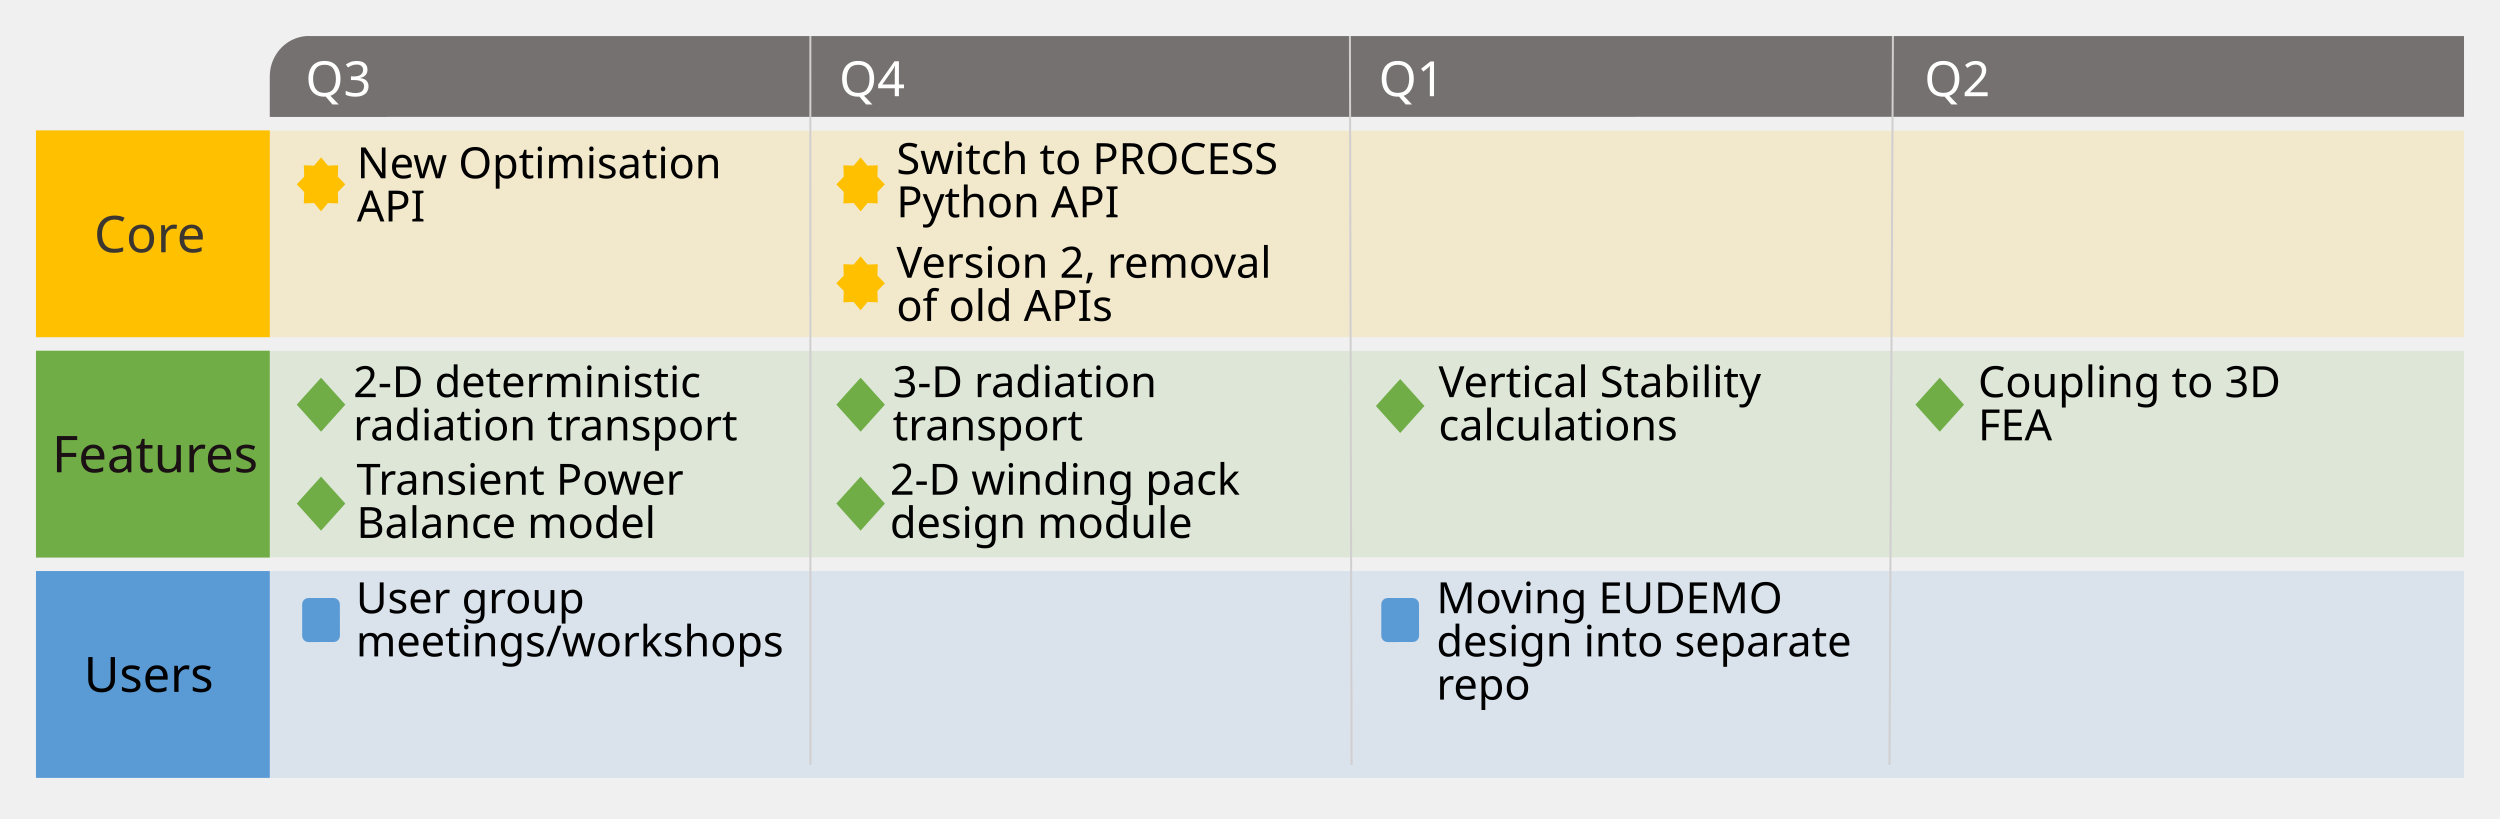
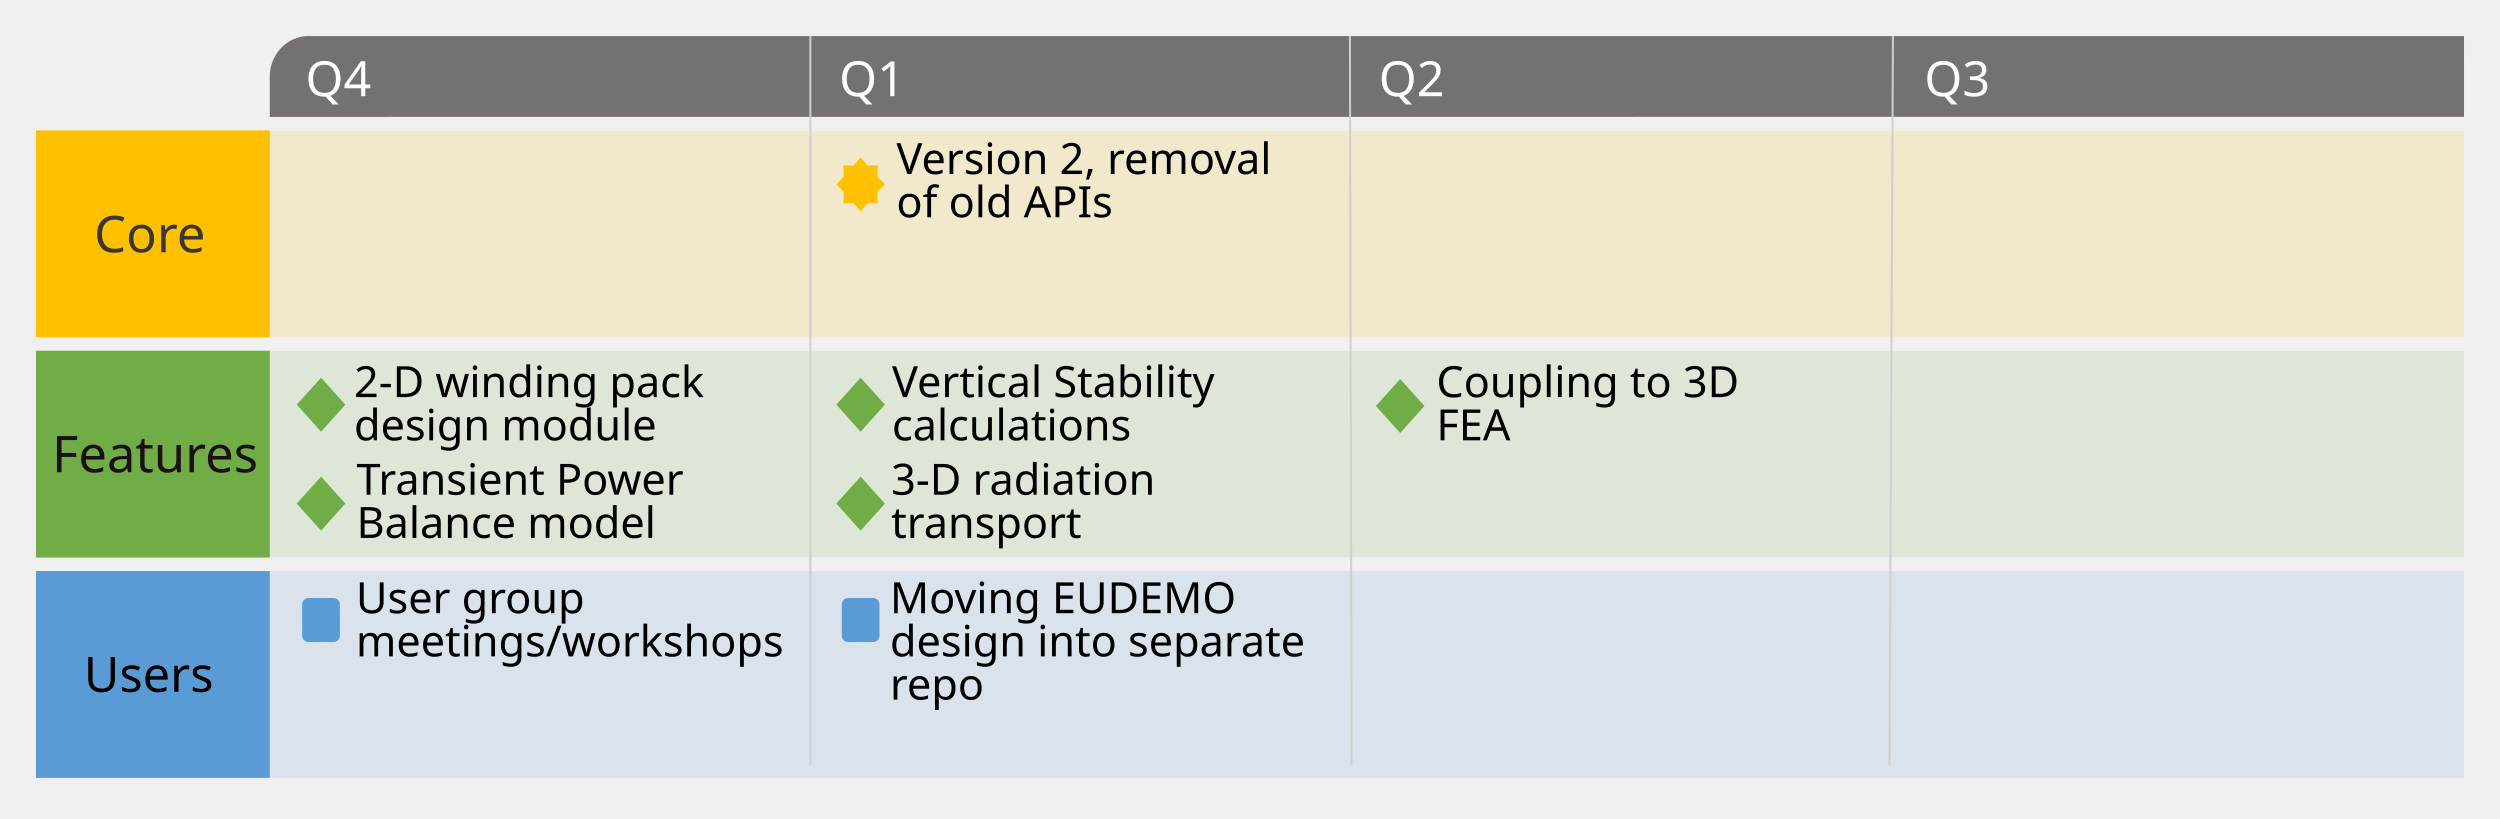
<svg xmlns="http://www.w3.org/2000/svg" width="278mm" height="91mm" viewBox="0 0 278 91" version="1.1" id="svg5">
  <defs id="defs2">
    <clipPath clipPathUnits="userSpaceOnUse" id="clipPath39">
      <path d="M 0,0.028 H 959.981 V 539.999 H 0 Z" clip-rule="evenodd" id="path37" />
    </clipPath>
    <clipPath clipPathUnits="userSpaceOnUse" id="clipPath51">
      <path d="M 30.246,125.121 H 906.18 v 71.746 H 30.246 Z" id="path49" />
    </clipPath>
    <clipPath clipPathUnits="userSpaceOnUse" id="clipPath65">
      <path d="m 30.331,201.798 h 875.934 v 75.998 H 30.331 Z" id="path63" />
    </clipPath>
    <clipPath clipPathUnits="userSpaceOnUse" id="clipPath79">
      <path d="m 30.217,282.926 h 875.962 v 75.97 H 30.217 Z" id="path77" />
    </clipPath>
  </defs>
  <g id="layer1">
    <g id="g35" clip-path="url(#clipPath39)" transform="matrix(0.3004796,0,0,-0.3004796,0.9333856,164.8634)">
      <g id="g45" transform="matrix(1.025869,0,0,1.067325,-20.82269,127.2185)">
        <g id="g47" />
        <g id="g57">
          <g clip-path="url(#clipPath51)" opacity="0.15" id="g55">
            <path d="M 468.198,125.15 H 30.246 v 71.716 H 906.151 V 125.15 Z" style="fill:#5b9bd5;fill-opacity:1;fill-rule:evenodd;stroke:none" id="path53" />
          </g>
        </g>
      </g>
      <g id="g59" transform="matrix(1.025869,0,0,1.007586,-20.90853,138.9725)">
        <g id="g61" />
        <g id="g71">
          <g clip-path="url(#clipPath65)" opacity="0.15" id="g69">
            <path d="M 468.283,201.827 H 30.331 v 75.968 h 875.905 v -75.968 z" style="fill:#70ad47;fill-opacity:1;fill-rule:evenodd;stroke:none" id="path67" />
          </g>
        </g>
      </g>
      <g id="g231-3" transform="translate(-616.5547,141.8251)">
        <text transform="matrix(1,0,0,-1,745.398,235.899)" style="font-variant:normal;font-weight:normal;font-size:15.987px;line-height:1;font-family:sans-serif;-inkscape-font-specification:sans-serif;writing-mode:lr-tb;white-space:pre;inline-size:161.734;display:inline;fill:#000000;fill-opacity:1;fill-rule:nonzero;stroke:none" id="text235-6" xml:space="preserve">
-           <tspan x="0" y="12.146" id="tspan1289">Transient Power </tspan>
-           <tspan x="0" y="28.133" id="tspan1291">Balance model
+           <tspan x="0" y="12.146" id="tspan1">Transient Power </tspan>
+           <tspan x="0" y="28.133" id="tspan2">Balance model
</tspan>
        </text>
      </g>
-       <g id="g231-5" transform="translate(-216.1472,165.7943)">
+       <g id="g231-5" transform="translate(-418.3972,165.7943)">
        <text transform="matrix(1,0,0,-1,745.398,235.899)" style="font-variant:normal;font-weight:normal;font-size:15.987px;line-height:1;font-family:sans-serif;-inkscape-font-specification:sans-serif;writing-mode:lr-tb;white-space:pre;inline-size:145.862;display:inline;fill:#000000;fill-opacity:1;fill-rule:nonzero;stroke:none" id="text235-3" xml:space="preserve">
-           <tspan x="0" y="0" id="tspan1293">Vertical Stability </tspan>
-           <tspan x="0" y="15.987" id="tspan1295">calculations
+           <tspan x="0" y="0" id="tspan3">Vertical Stability </tspan>
+           <tspan x="0" y="15.987" id="tspan4">calculations
</tspan>
        </text>
      </g>
-       <g id="g231-5-6" transform="translate(-419.1544,144.042)">
+       <g id="g231-5-6" transform="translate(-617.484,180.1576)">
        <text transform="matrix(1,0,0,-1,745.398,253.5097)" style="font-variant:normal;font-weight:normal;font-size:15.987px;line-height:1;font-family:sans-serif;-inkscape-font-specification:sans-serif;writing-mode:lr-tb;white-space:pre;inline-size:173.576;display:inline;fill:#000000;fill-opacity:1;fill-rule:nonzero;stroke:none" id="text235-3-2" xml:space="preserve">
-           <tspan x="0" y="31.974" id="tspan1297">2-D winding pack </tspan>
-           <tspan x="0" y="47.961" id="tspan1299">design module
+           <tspan x="0" y="31.974" id="tspan5">2-D winding pack </tspan>
+           <tspan x="0" y="47.961" id="tspan6">design module
</tspan>
        </text>
      </g>
-       <text transform="matrix(1,0,0,-1,327.2622,401.6933)" style="font-variant:normal;font-weight:normal;font-size:15.987px;line-height:1;font-family:sans-serif;-inkscape-font-specification:sans-serif;writing-mode:lr-tb;white-space:pre;inline-size:154.221;display:inline;fill:#000000;fill-opacity:1;fill-rule:nonzero;stroke:none" id="text325-7" xml:space="preserve">
-         <tspan x="0" y="0" id="tspan1301">3-D radiation </tspan>
-         <tspan x="0" y="15.987" id="tspan1303">transport</tspan>
+       <text transform="matrix(1,0,0,-1,326.6964,365.5777)" style="font-variant:normal;font-weight:normal;font-size:15.987px;line-height:1;font-family:sans-serif;-inkscape-font-specification:sans-serif;writing-mode:lr-tb;white-space:pre;inline-size:154.221;display:inline;fill:#000000;fill-opacity:1;fill-rule:nonzero;stroke:none" id="text325-7" xml:space="preserve">
+         <tspan x="0" y="0" id="tspan7">3-D radiation </tspan>
+         <tspan x="0" y="15.987" id="tspan8">transport</tspan>
      </text>
      <g id="g73" transform="matrix(1.002688,0,0,1.007958,0.1820512,138.6613)">
        <g id="g75" />
        <g id="g85" transform="matrix(1.023084,0,0,1,-20.91773,0)">
          <g clip-path="url(#clipPath79)" opacity="0.15" id="g83">
            <path d="M 468.198,282.954 H 30.217 v 75.94 h 875.934 v -75.94 z" style="fill:#ffc000;fill-opacity:1;fill-rule:evenodd;stroke:none" id="path81" />
          </g>
        </g>
      </g>
      <path d="m 111.198,535.326 h 797.566 v 0 l 0.005,-29.879 -812.035,-0.044 v 0 14.976 0 c 0,2.634 0.658,5.209 1.945,7.474 1.26,2.293 3.095,4.162 5.287,5.492 2.219,1.302 4.711,2.01 7.26,2.01 z" style="fill:#767171;fill-opacity:1;fill-rule:evenodd;stroke:none;stroke-width:0.982" id="path87" />
      <path d="M 53.489,260.794 H 10.206 v 76.544 h 86.528 v -76.544 z" style="fill:#5b9bd5;fill-opacity:1;fill-rule:evenodd;stroke:none;stroke-width:1.192" id="path89" />
      <path d="M 53.49,342.331 H 10.207 v 76.544 h 86.528 v -76.544 z" style="fill:#70ad47;fill-opacity:1;fill-rule:evenodd;stroke:none;stroke-width:1.159" id="path91" />
      <path d="M 53.489,423.867 H 10.206 v 76.544 h 86.528 v -76.544 z" style="fill:#ffc000;fill-opacity:1;fill-rule:evenodd;stroke:none;stroke-width:1.159" id="path93" />
      <g id="g95" transform="translate(-6.722659,140.4876)">
        <path d="m 303.506,394.866 0.028,-269.773" style="fill:none;stroke:#d0cece;stroke-width:0.737;stroke-linecap:butt;stroke-linejoin:miter;stroke-miterlimit:3.864;stroke-dasharray:none;stroke-opacity:1" id="path97" />
      </g>
      <g id="g99" transform="translate(-5.466883,140.4876)">
        <path d="m 501.931,394.866 0.623,-269.773" style="fill:none;stroke:#d0cece;stroke-width:0.737;stroke-linecap:butt;stroke-linejoin:miter;stroke-miterlimit:3.864;stroke-dasharray:none;stroke-opacity:1" id="path101" />
      </g>
      <g id="g103" transform="translate(-8.321109,140.4876)">
        <path d="M 705.742,394.866 704.466,125.093" style="fill:none;stroke:#d0cece;stroke-width:0.737;stroke-linecap:butt;stroke-linejoin:miter;stroke-miterlimit:3.864;stroke-dasharray:none;stroke-opacity:1" id="path105" />
      </g>
      <path d="m 106.718,398.913 8.985,9.978 8.986,-9.978 -8.986,-10.006 z" style="fill:#70ad47;fill-opacity:1;fill-rule:evenodd;stroke:none" id="path109" />
      <path d="m 108.715,325.031 v 0 c 0,0.397 0.114,0.822 0.312,1.162 0.198,0.369 0.51,0.652 0.85,0.85 0.369,0.199 0.766,0.312 1.163,0.312 h 9.299 v 0 c 0.397,0 0.822,-0.113 1.162,-0.312 0.369,-0.198 0.652,-0.51 0.851,-0.85 0.198,-0.368 0.312,-0.765 0.312,-1.162 v 0 l 0.028,-11.622 v 0 c 0,-0.397 -0.113,-0.822 -0.312,-1.162 -0.198,-0.369 -0.51,-0.652 -0.85,-0.851 -0.369,-0.198 -0.766,-0.312 -1.162,-0.312 l -9.328,-0.028 v 0 c -0.397,0 -0.823,0.113 -1.163,0.312 -0.368,0.198 -0.652,0.51 -0.85,0.85 -0.198,0.369 -0.312,0.766 -0.312,1.163 z" style="fill:#5b9bd5;fill-opacity:1;fill-rule:evenodd;stroke:none;stroke-width:1" id="path111" />
      <path d="m 106.718,362.305 8.986,9.978 8.986,-9.978 -8.986,-10.007 z" style="fill:#70ad47;fill-opacity:1;fill-rule:evenodd;stroke:none" id="path113" />
      <path d="m 306.399,398.913 8.986,9.978 8.986,-9.978 -8.986,-10.006 z" style="fill:#70ad47;fill-opacity:1;fill-rule:evenodd;stroke:none" id="path115" />
-       <path d="m 705.76,398.913 8.986,9.978 8.986,-9.978 -8.986,-10.007 z" style="fill:#70ad47;fill-opacity:1;fill-rule:evenodd;stroke:none" id="path117" />
-       <path d="m 106.718,480.449 2.749,2.863 -0.142,4.195 3.799,-0.142 2.579,3.062 2.552,-3.062 3.798,0.142 -0.142,-4.195 2.778,-2.863 -2.778,-2.863 0.142,-4.195 -3.798,0.141 -2.552,-3.089 -2.579,3.089 -3.799,-0.141 0.142,4.195 z" style="fill:#ffc000;fill-opacity:1;fill-rule:evenodd;stroke:none" id="path119" />
      <path d="m 506.08,398.422 8.986,9.977 8.986,-9.977 -8.986,-10.007 z" style="fill:#70ad47;fill-opacity:1;fill-rule:evenodd;stroke:none" id="path127" />
      <g id="g129" transform="translate(-14.85231,134.8223)">
        <text transform="scale(1,-1)" style="font-variant:normal;font-weight:normal;font-size:18px;font-family:sans-serif;-inkscape-font-specification:sans-serif;writing-mode:lr-tb;fill:#000000;fill-opacity:1;fill-rule:nonzero;stroke:none" id="text133" x="42.777" y="-157.811">
          <tspan x="42.777" y="-157.811" id="tspan131">Users</tspan>
        </text>
      </g>
      <g id="g135" transform="translate(-5.622617,137.8143)">
        <text transform="scale(1,-1)" style="font-variant:normal;font-weight:normal;font-size:18.785px;font-family:sans-serif;-inkscape-font-specification:sans-serif;writing-mode:lr-tb;fill:#1b1013;fill-opacity:1;fill-rule:nonzero;stroke:none" id="text139" x="21.767" y="-236.074">
          <tspan x="21.767" id="tspan137" y="-236.074" style="font-size:18.785px">Features</tspan>
        </text>
      </g>
      <g id="g141" transform="translate(0,136.4485)" />
      <g id="g147" transform="translate(-10.19188,141.5911)">
        <text transform="matrix(1,0,0,-1,41.896,313.71)" style="font-variant:normal;font-weight:normal;font-size:18.785px;font-family:sans-serif;-inkscape-font-specification:sans-serif;writing-mode:lr-tb;fill:#3c3631;fill-opacity:1;fill-rule:nonzero;stroke:none" id="text151">
          <tspan x="0" y="0" id="tspan149" style="font-size:18.785px">Core</tspan>
        </text>
      </g>
      <g id="g153" transform="translate(0.249601,140.4876)">
        <text transform="matrix(1,0,0,-1,109.701,372.586)" style="font-variant:normal;font-weight:normal;font-size:18px;font-family:sans-serif;-inkscape-font-specification:sans-serif;writing-mode:lr-tb;fill:#ffffff;fill-opacity:1;fill-rule:nonzero;stroke:none" id="text157">
-           <tspan x="0" y="0" id="tspan155">Q3</tspan>
+           <tspan x="0" y="0" id="tspan155">Q4</tspan>
        </text>
      </g>
      <g id="g159" transform="translate(0.249601,140.4876)">
        <text transform="matrix(1,0,0,-1,307.191,372.586)" style="font-variant:normal;font-weight:normal;font-size:18px;font-family:sans-serif;-inkscape-font-specification:sans-serif;writing-mode:lr-tb;fill:#ffffff;fill-opacity:1;fill-rule:nonzero;stroke:none" id="text163">
-           <tspan x="0" y="0" id="tspan161">Q4</tspan>
-         </text>
-       </g>
-       <g id="g231" transform="translate(-617.7728,177.9407)">
-         <text transform="matrix(1,0,0,-1,745.398,235.899)" style="font-variant:normal;font-weight:normal;font-size:15.987px;line-height:1;font-family:sans-serif;-inkscape-font-specification:sans-serif;writing-mode:lr-tb;white-space:pre;inline-size:161.734;display:inline;fill:#000000;fill-opacity:1;fill-rule:nonzero;stroke:none" id="text235" xml:space="preserve">
-           <tspan x="0" y="12.146" id="tspan1305">2-D deterministic </tspan>
-           <tspan x="0" y="28.133" id="tspan1307">radiation transport</tspan>
+           <tspan x="0" y="0" id="tspan161">Q1</tspan>
        </text>
      </g>
      <g id="g237" transform="translate(0.249601,140.4876)">
        <text transform="matrix(1,0,0,-1,745.398,216.794)" style="font-variant:normal;font-weight:normal;font-size:15.987px;font-family:sans-serif;-inkscape-font-specification:sans-serif;writing-mode:lr-tb;white-space:pre;inline-size:130.712;display:inline;fill:#000000;fill-opacity:1;fill-rule:nonzero;stroke:none" id="text241" xml:space="preserve" />
      </g>
      <g id="g243" transform="translate(0.249601,140.4876)">
        <text transform="matrix(1,0,0,-1,745.398,197.603)" style="font-variant:normal;font-weight:normal;font-size:15.987px;font-family:sans-serif;-inkscape-font-specification:sans-serif;writing-mode:lr-tb;fill:#000000;fill-opacity:1;fill-rule:nonzero;stroke:none" id="text247">
          <tspan id="tspan245" x="0" y="0" />
        </text>
      </g>
      <g id="g255" transform="translate(0,136.4485)" />
      <g id="g261" transform="translate(-412.8773,132.3338)">
        <text transform="matrix(1,0,0,-1,541.502,189.3966)" style="font-variant:normal;font-weight:normal;font-size:15.987px;line-height:1;font-family:sans-serif;-inkscape-font-specification:sans-serif;writing-mode:lr-tb;white-space:pre;inline-size:179.43;display:inline;fill:#000000;fill-opacity:1;fill-rule:nonzero;stroke:none" id="text265" xml:space="preserve">
-           <tspan x="0" y="0" id="tspan1309">User group
+           <tspan x="0" y="0" id="tspan9">User group
</tspan>
-           <tspan x="0" y="15.987" id="tspan1311">meetings/workshops</tspan>
+           <tspan x="0" y="15.987" id="tspan10">meetings/workshops</tspan>
        </text>
      </g>
      <g id="g267" transform="translate(0.249601,140.4876)">
        <text transform="matrix(1,0,0,-1,541.502,172.29)" style="font-variant:normal;font-weight:normal;font-size:15.987px;font-family:sans-serif;-inkscape-font-specification:sans-serif;writing-mode:lr-tb;fill:#000000;fill-opacity:1;fill-rule:nonzero;stroke:none" id="text271">
          <tspan id="tspan269" x="0" y="0" />
        </text>
      </g>
      <g id="g303" transform="translate(0.249601,140.4876)">
        <text transform="matrix(1,0,0,-1,545.102,241.398)" style="font-variant:normal;font-weight:normal;font-size:15.987px;font-family:sans-serif;-inkscape-font-specification:sans-serif;writing-mode:lr-tb;fill:#000000;fill-opacity:1;fill-rule:nonzero;stroke:none" id="text307">
          <tspan id="tspan305" x="0" y="0" />
        </text>
      </g>
      <g id="g309" transform="translate(0.249601,140.4876)">
        <text transform="matrix(1,0,0,-1,506.891,372.586)" style="font-variant:normal;font-weight:normal;font-size:18px;font-family:sans-serif;-inkscape-font-specification:sans-serif;writing-mode:lr-tb;fill:#ffffff;fill-opacity:1;fill-rule:nonzero;stroke:none" id="text313">
-           <tspan x="0" y="0" id="tspan311">Q1</tspan>
+           <tspan x="0" y="0" id="tspan311">Q2</tspan>
        </text>
      </g>
      <g id="g315" transform="translate(0.249601,140.4876)">
        <text transform="matrix(1,0,0,-1,708.803,372.586)" style="font-variant:normal;font-weight:normal;font-size:18px;font-family:sans-serif;-inkscape-font-specification:sans-serif;writing-mode:lr-tb;fill:#ffffff;fill-opacity:1;fill-rule:nonzero;stroke:none" id="text319">
-           <tspan x="0" y="0" id="tspan317">Q2</tspan>
+           <tspan x="0" y="0" id="tspan317">Q3</tspan>
        </text>
      </g>
      <g id="g321" transform="translate(-416.7889,101.6848)">
        <text transform="matrix(1,0,0,-1,545.6322,264.189)" style="font-variant:normal;font-weight:normal;font-size:15.987px;line-height:1;font-family:sans-serif;-inkscape-font-specification:sans-serif;writing-mode:lr-tb;white-space:pre;inline-size:154.221;display:inline;fill:#000000;fill-opacity:1;fill-rule:nonzero;stroke:none" id="text325" xml:space="preserve" />
      </g>
      <g id="g327" transform="translate(0.249601,140.4876)">
        <text transform="matrix(1,0,0,-1,745.313,245.112)" style="font-variant:normal;font-weight:normal;font-size:15.987px;font-family:sans-serif;-inkscape-font-specification:sans-serif;writing-mode:lr-tb;fill:#000000;fill-opacity:1;fill-rule:nonzero;stroke:none" id="text331">
          <tspan id="tspan329" x="0" y="0" />
        </text>
      </g>
      <path d="m 306.399,480.449 2.75,2.863 -0.142,4.196 3.798,-0.142 2.58,3.061 2.551,-3.061 3.798,0.142 -0.141,-4.196 2.778,-2.863 -2.778,-2.863 0.141,-4.195 -3.798,0.142 -2.551,-3.09 -2.58,3.09 -3.798,-0.142 0.142,4.195 z" style="fill:#ffc000;fill-opacity:1;fill-rule:evenodd;stroke:none" id="path353" />
-       <g id="g355" transform="translate(-611.3125,138.7266)">
-         <text transform="matrix(1,0,0,-1,939.9537,345.529)" style="font-variant:normal;font-weight:normal;font-size:15.987px;line-height:1;font-family:sans-serif;-inkscape-font-specification:sans-serif;writing-mode:lr-tb;white-space:pre;inline-size:155.261;display:inline;fill:#000000;fill-opacity:1;fill-rule:nonzero;stroke:none" id="text359" xml:space="preserve">
-           <tspan x="0" y="0" id="tspan1313">Switch to PROCESS </tspan>
-           <tspan x="0" y="15.987" id="tspan1315">Python API</tspan>
-         </text>
-       </g>
-       <g id="g355-3" transform="translate(-611.3188,140.6812)">
-         <text transform="matrix(1,0,0,-1,740.2729,342.0068)" style="font-variant:normal;font-weight:normal;font-size:15.987px;line-height:1;font-family:sans-serif;-inkscape-font-specification:sans-serif;writing-mode:lr-tb;white-space:pre;inline-size:155.261;display:inline;fill:#000000;fill-opacity:1;fill-rule:nonzero;stroke:none" id="text359-6" xml:space="preserve">
-           <tspan x="0" y="0" id="tspan1317">New Optimisation </tspan>
-           <tspan x="0" y="15.987" id="tspan1319">API</tspan>
-         </text>
-       </g>
      <path d="m 306.399,362.305 8.986,9.978 8.986,-9.978 -8.986,-10.007 z" style="fill:#70ad47;fill-opacity:1;fill-rule:evenodd;stroke:none" id="path544" />
-       <g id="g552" transform="translate(-16.46637,165.7943)">
+       <g id="g552" transform="translate(-216.92,165.7943)">
        <text transform="matrix(1,0,0,-1,745.398,235.899)" style="font-variant:normal;font-weight:normal;font-size:15.987px;line-height:1;font-family:sans-serif;-inkscape-font-specification:sans-serif;writing-mode:lr-tb;white-space:pre;inline-size:145.862;display:inline;fill:#000000;fill-opacity:1;fill-rule:nonzero;stroke:none" id="text550" xml:space="preserve">
-           <tspan x="0" y="0" id="tspan1321">Coupling to 3D </tspan>
-           <tspan x="0" y="15.987" id="tspan1323">FEA
+           <tspan x="0" y="0" id="tspan11">Coupling to 3D </tspan>
+           <tspan x="0" y="15.987" id="tspan12">FEA
</tspan>
        </text>
      </g>
-       <path d="m 508.076,325.031 v 0 c 0,0.397 0.114,0.822 0.312,1.162 0.198,0.369 0.51,0.652 0.85,0.85 0.369,0.199 0.766,0.312 1.163,0.312 h 9.299 v 0 c 0.397,0 0.822,-0.113 1.162,-0.312 0.369,-0.198 0.652,-0.51 0.851,-0.85 0.198,-0.368 0.312,-0.765 0.312,-1.162 v 0 l 0.028,-11.622 v 0 c 0,-0.397 -0.113,-0.822 -0.312,-1.162 -0.198,-0.369 -0.51,-0.652 -0.85,-0.851 -0.369,-0.198 -0.766,-0.312 -1.162,-0.312 l -9.328,-0.028 v 0 c -0.397,0 -0.823,0.113 -1.163,0.312 -0.368,0.198 -0.652,0.51 -0.85,0.85 -0.198,0.369 -0.312,0.766 -0.312,1.163 z" style="fill:#5b9bd5;fill-opacity:1;fill-rule:evenodd;stroke:none;stroke-width:1" id="path554" />
-       <g id="g562" transform="translate(-13.00834,132.3338)">
+       <path d="m 308.396,325.031 v 0 c 0,0.397 0.114,0.822 0.312,1.162 0.198,0.369 0.51,0.652 0.85,0.85 0.369,0.199 0.766,0.312 1.163,0.312 h 9.299 v 0 c 0.397,0 0.822,-0.113 1.162,-0.312 0.369,-0.198 0.652,-0.51 0.851,-0.85 0.198,-0.368 0.312,-0.765 0.312,-1.162 v 0 l 0.028,-11.622 v 0 c 0,-0.397 -0.113,-0.822 -0.312,-1.162 -0.198,-0.369 -0.51,-0.652 -0.85,-0.851 -0.369,-0.198 -0.766,-0.312 -1.162,-0.312 l -9.328,-0.028 v 0 c -0.397,0 -0.823,0.113 -1.163,0.312 -0.368,0.198 -0.652,0.51 -0.85,0.85 -0.198,0.369 -0.312,0.766 -0.312,1.163 z" style="fill:#5b9bd5;fill-opacity:1;fill-rule:evenodd;stroke:none;stroke-width:1" id="path554" />
+       <g id="g562" transform="translate(-215.2584,132.3338)">
        <text transform="matrix(1,0,0,-1,541.502,189.3966)" style="font-variant:normal;font-weight:normal;font-size:15.987px;line-height:1;font-family:sans-serif;-inkscape-font-specification:sans-serif;writing-mode:lr-tb;white-space:pre;inline-size:179.43;display:inline;fill:#000000;fill-opacity:1;fill-rule:nonzero;stroke:none" id="text560" xml:space="preserve">
-           <tspan x="0" y="0" id="tspan1325">Moving EUDEMO </tspan>
-           <tspan x="0" y="15.987" id="tspan1327">design into separate </tspan>
-           <tspan x="0" y="31.974" id="tspan1329">repo</tspan>
+           <tspan x="0" y="0" id="tspan13">Moving EUDEMO </tspan>
+           <tspan x="0" y="15.987" id="tspan14">design into separate </tspan>
+           <tspan x="0" y="31.974" id="tspan15">repo</tspan>
        </text>
      </g>
-       <path d="m 306.399,443.841 2.75,2.863 -0.142,4.196 3.798,-0.142 2.58,3.061 2.551,-3.061 3.798,0.142 -0.141,-4.196 2.778,-2.863 -2.778,-2.863 0.141,-4.195 -3.798,0.142 -2.551,-3.09 -2.58,3.09 -3.798,-0.142 0.142,4.195 z" style="fill:#ffc000;fill-opacity:1;fill-rule:evenodd;stroke:none" id="path728" />
-       <g id="g736" transform="translate(-611.3125,100.3565)">
+       <g id="g736" transform="translate(-611.3125,138.7257)">
        <text transform="matrix(1,0,0,-1,939.9537,345.529)" style="font-variant:normal;font-weight:normal;font-size:15.987px;line-height:1;font-family:sans-serif;-inkscape-font-specification:sans-serif;writing-mode:lr-tb;white-space:pre;inline-size:168.194;display:inline;fill:#000000;fill-opacity:1;fill-rule:nonzero;stroke:none" id="text734" xml:space="preserve">
-           <tspan x="0" y="0" id="tspan1331">Version 2, removal </tspan>
-           <tspan x="0" y="15.987" id="tspan1333">of old APIs</tspan>
+           <tspan x="0" y="0" id="tspan16">Version 2, removal </tspan>
+           <tspan x="0" y="15.987" id="tspan17">of old APIs</tspan>
        </text>
      </g>
    </g>
  </g>
</svg>
